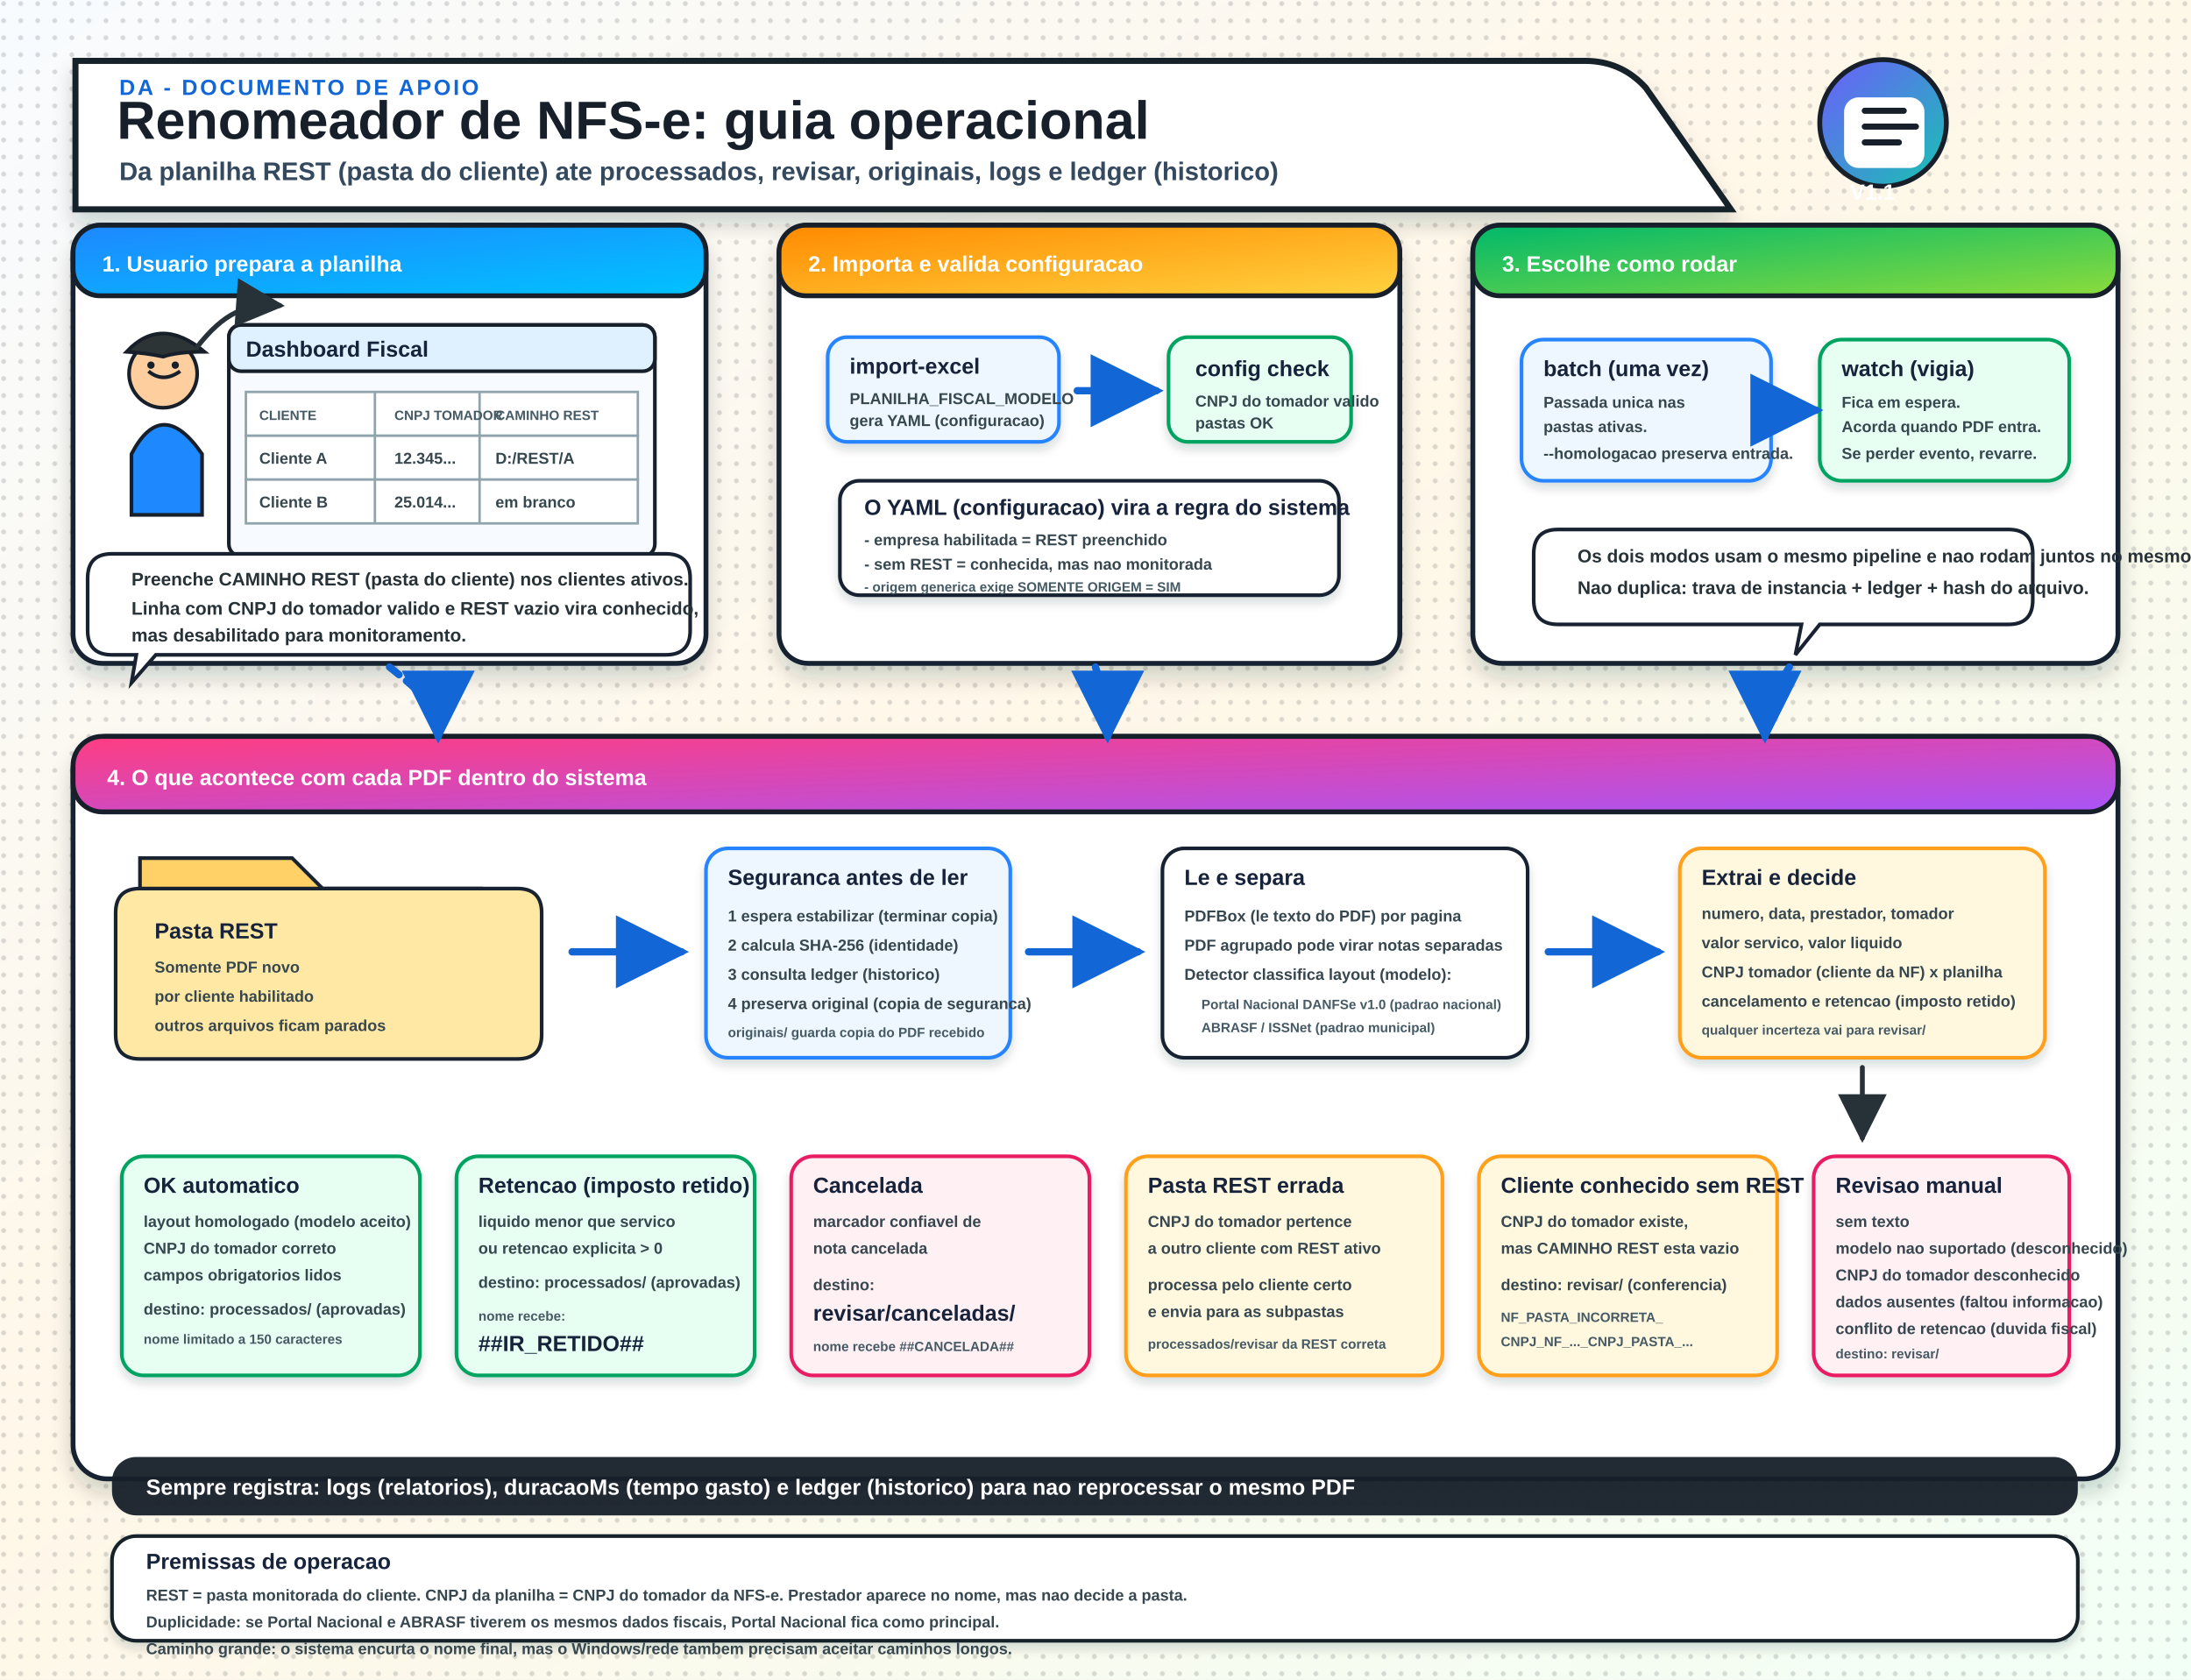
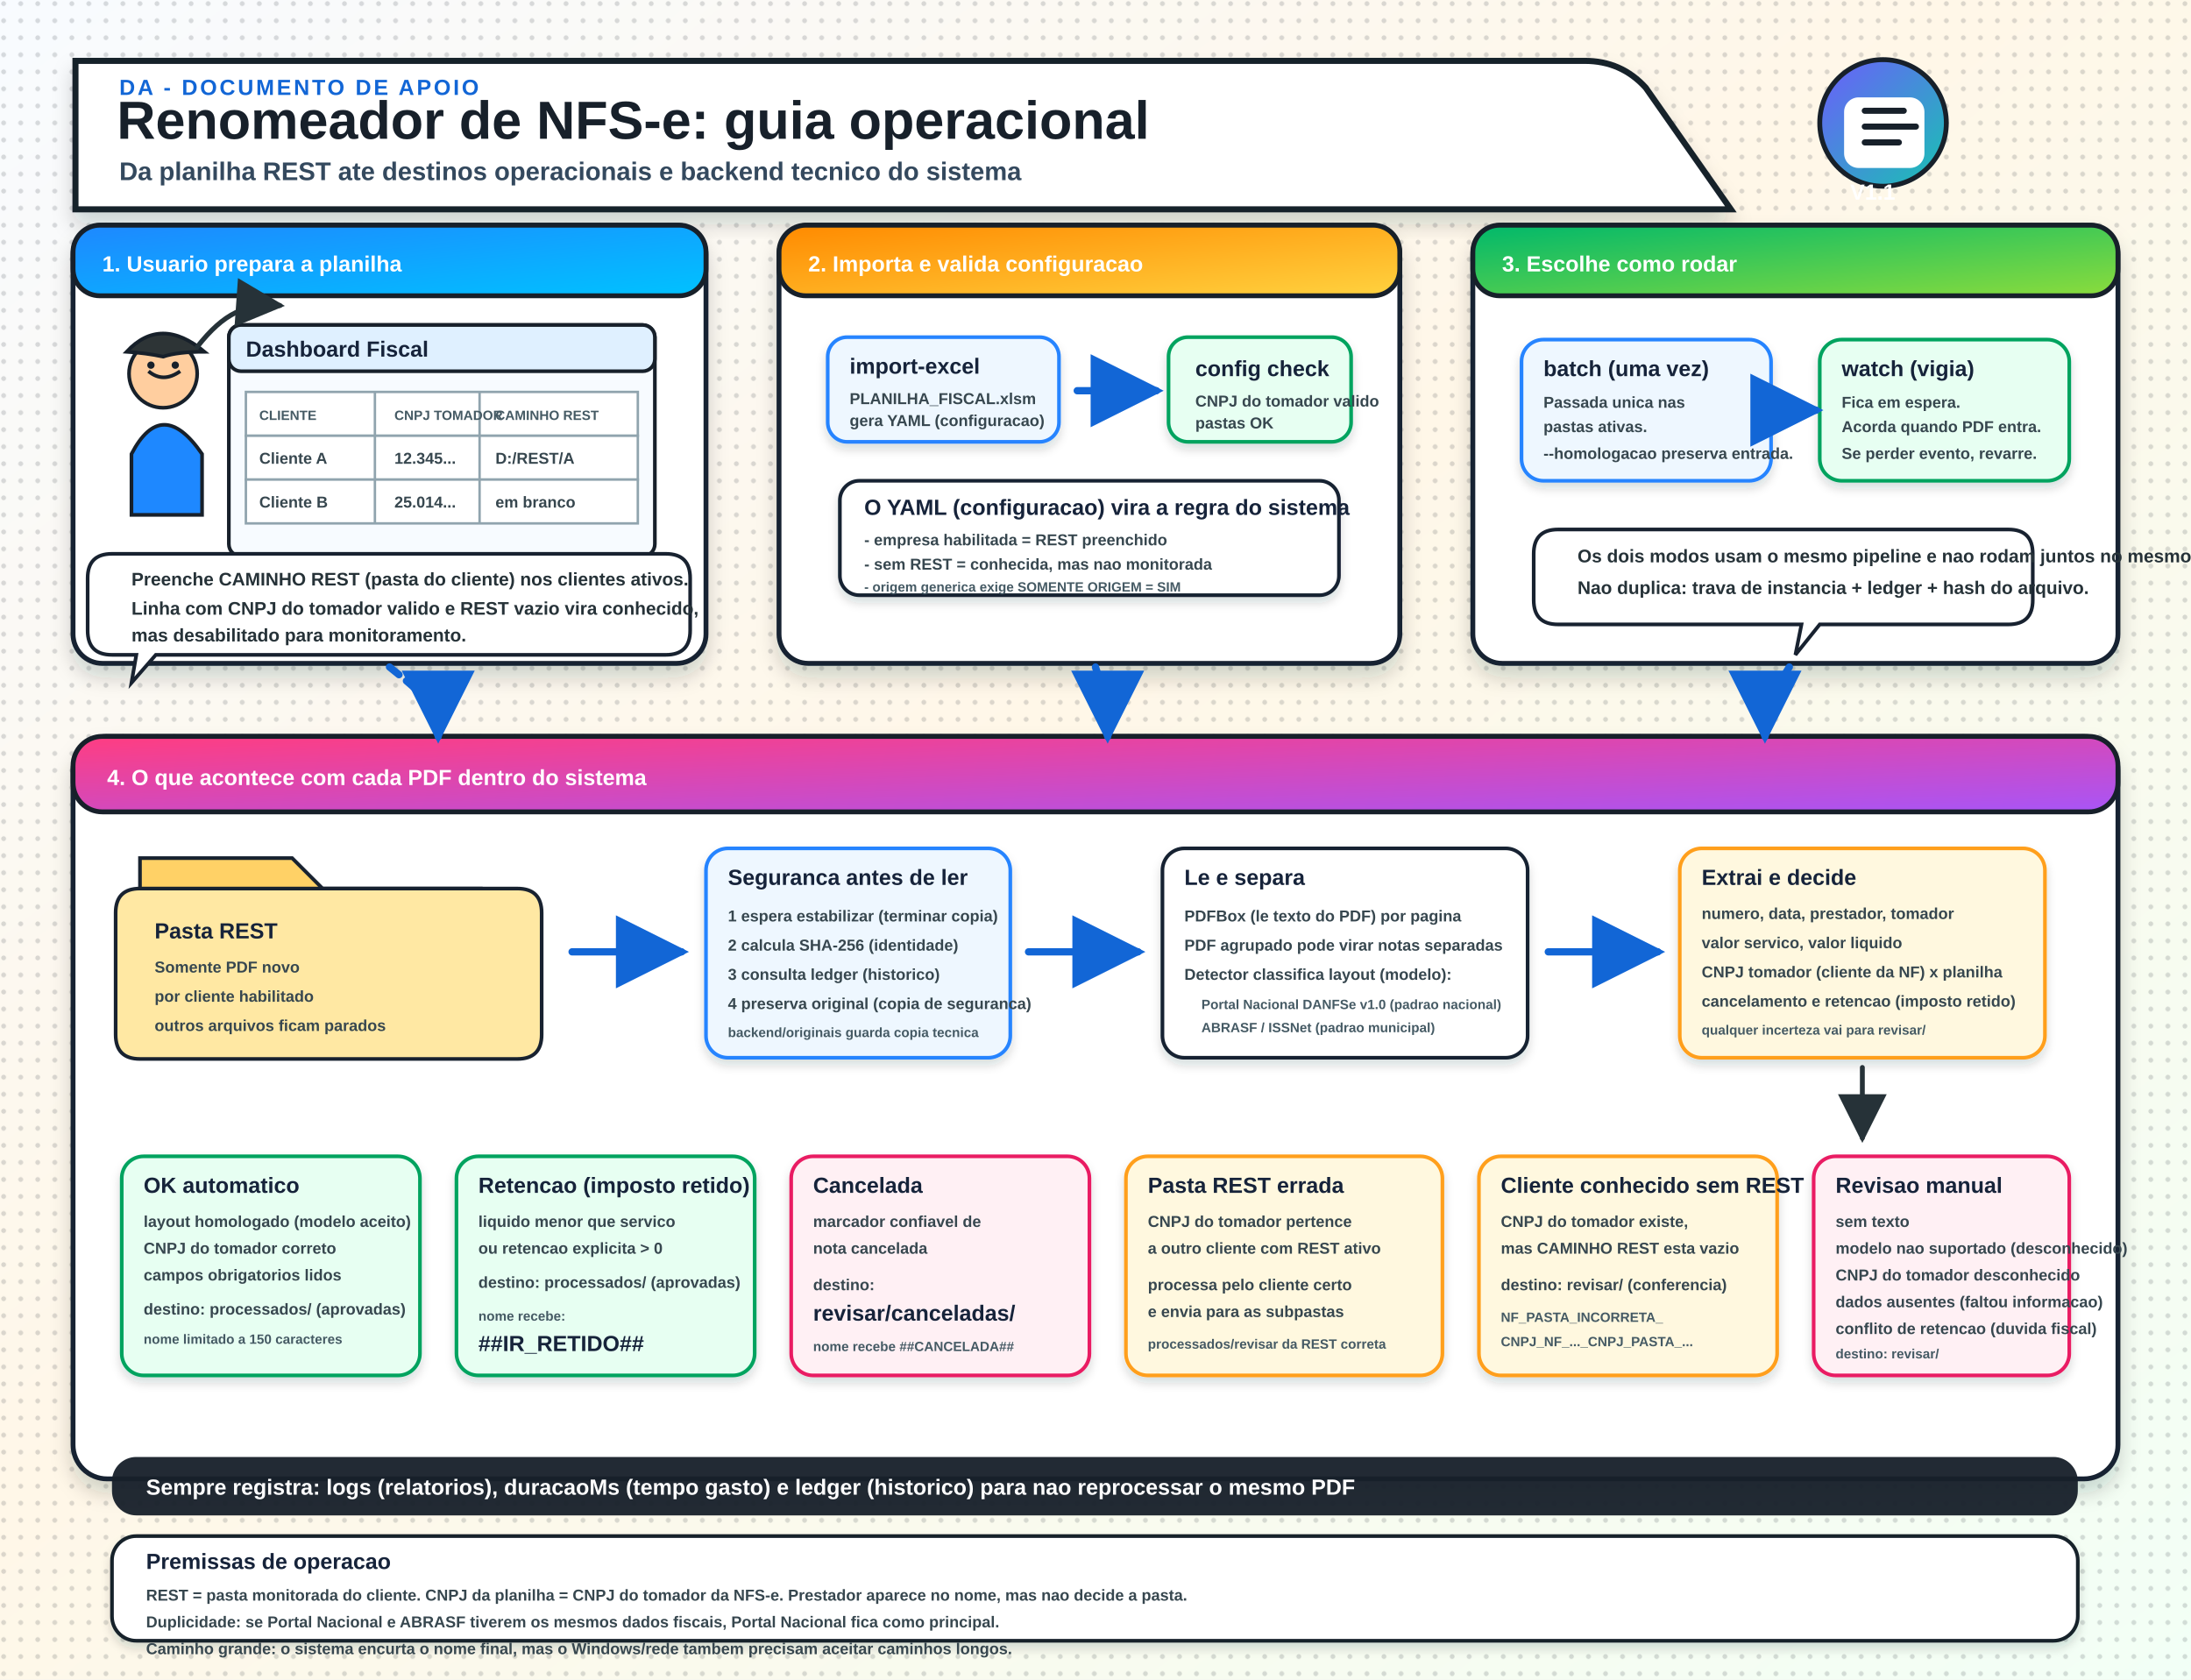
<svg xmlns="http://www.w3.org/2000/svg" width="1800" height="1380" viewBox="0 0 1800 1380" role="img" aria-labelledby="title desc">
  <defs>
    <linearGradient id="bg" x1="0" y1="0" x2="1" y2="1">
      <stop offset="0" stop-color="#f8fbff" />
      <stop offset="0.45" stop-color="#fff7e8" />
      <stop offset="1" stop-color="#f2fff6" />
    </linearGradient>
    <linearGradient id="blue" x1="0" y1="0" x2="1" y2="1">
      <stop offset="0" stop-color="#1e88ff" />
      <stop offset="1" stop-color="#00c2ff" />
    </linearGradient>
    <linearGradient id="green" x1="0" y1="0" x2="1" y2="1">
      <stop offset="0" stop-color="#00b86b" />
      <stop offset="1" stop-color="#8bdc3c" />
    </linearGradient>
    <linearGradient id="orange" x1="0" y1="0" x2="1" y2="1">
      <stop offset="0" stop-color="#ff8a00" />
      <stop offset="1" stop-color="#ffd23f" />
    </linearGradient>
    <linearGradient id="pink" x1="0" y1="0" x2="1" y2="1">
      <stop offset="0" stop-color="#ff3d81" />
      <stop offset="1" stop-color="#a855f7" />
    </linearGradient>
    <linearGradient id="purple" x1="0" y1="0" x2="1" y2="1">
      <stop offset="0" stop-color="#6d5dfc" />
      <stop offset="1" stop-color="#17c3b2" />
    </linearGradient>
    <filter id="shadow" x="-20%" y="-20%" width="140%" height="140%">
      <feDropShadow dx="0" dy="10" stdDeviation="8" flood-color="#123" flood-opacity="0.18" />
    </filter>
    <filter id="smallShadow" x="-20%" y="-20%" width="140%" height="140%">
      <feDropShadow dx="0" dy="5" stdDeviation="4" flood-color="#123" flood-opacity="0.16" />
    </filter>
    <marker id="arrowBlue" viewBox="0 0 10 10" refX="9" refY="5" markerWidth="10" markerHeight="10" orient="auto-start-reverse">
      <path d="M 0 0 L 10 5 L 0 10 z" fill="#1266d6" />
    </marker>
    <marker id="arrowDark" viewBox="0 0 10 10" refX="9" refY="5" markerWidth="10" markerHeight="10" orient="auto-start-reverse">
      <path d="M 0 0 L 10 5 L 0 10 z" fill="#263238" />
    </marker>
    <style>
      .title{font-family:Arial,Helvetica,sans-serif;font-weight:900;font-size:44px;fill:#17202a}
      .doc-label{font-family:Arial,Helvetica,sans-serif;font-weight:900;font-size:18px;letter-spacing:2px;fill:#1266d6}
      .subtitle{font-family:Arial,Helvetica,sans-serif;font-weight:700;font-size:21px;fill:#34495e}
      .panel-title{font-family:Arial,Helvetica,sans-serif;font-weight:900;font-size:27px;fill:#12213a}
      .step{font-family:Arial,Helvetica,sans-serif;font-weight:900;font-size:18px;fill:#fff}
      .label{font-family:Arial,Helvetica,sans-serif;font-weight:800;font-size:18px;fill:#16233a}
      .text{font-family:Arial,Helvetica,sans-serif;font-weight:600;font-size:15px;fill:#263238}
      .small{font-family:Arial,Helvetica,sans-serif;font-weight:600;font-size:13px;fill:#37474f}
      .tiny{font-family:Arial,Helvetica,sans-serif;font-weight:700;font-size:11px;fill:#455a64}
      .white{fill:#fff}
      .card{fill:#fff;stroke:#182230;stroke-width:3;filter:url(#smallShadow)}
      .comic{fill:#fff;stroke:#182230;stroke-width:4;filter:url(#shadow)}
      .dash{stroke-dasharray:10 8}
      .arrow{fill:none;stroke:#1266d6;stroke-width:6;stroke-linecap:round;stroke-linejoin:round;marker-end:url(#arrowBlue)}
      .arrowDark{fill:none;stroke:#263238;stroke-width:4;stroke-linecap:round;stroke-linejoin:round;marker-end:url(#arrowDark)}
      .thin{fill:none;stroke:#607d8b;stroke-width:2}
      .ok{fill:#e7fff2;stroke:#00a35f}
      .warn{fill:#fff8df;stroke:#ff9f1c}
      .bad{fill:#fff0f4;stroke:#e91e63}
      .info{fill:#eef7ff;stroke:#2684ff}
      .folderTab{fill:#ffd166;stroke:#182230;stroke-width:3}
      .folderBody{fill:#ffe8a3;stroke:#182230;stroke-width:3}
      .speech{fill:#fff;stroke:#182230;stroke-width:3}
      .halftone{opacity:.16}
    </style>
    <pattern id="dots" width="14" height="14" patternUnits="userSpaceOnUse">
      <circle cx="3" cy="3" r="2" fill="#17202a" />
    </pattern>
  </defs>
  <rect width="1800" height="1380" fill="url(#bg)" />
  <rect class="halftone" x="0" y="0" width="1800" height="1380" fill="url(#dots)" />
  <g transform="translate(62 42)">
    <path d="M0 8 L1240 8 Q1270 8 1290 30 L1360 130 L0 130 Z" fill="#ffffff" stroke="#17202a" stroke-width="5" filter="url(#shadow)" />
    <text class="doc-label" x="36" y="36">DA - DOCUMENTO DE APOIO</text>
    <text class="title" x="34" y="72">Renomeador de NFS-e: guia operacional</text>
-     <text class="subtitle" x="36" y="106">Da planilha REST (pasta do cliente) ate processados, revisar, originais, logs e ledger (historico)</text>
+     <text class="subtitle" x="36" y="106">Da planilha REST ate destinos operacionais e backend tecnico do sistema</text>
    <g transform="translate(1430 4)">
      <circle cx="55" cy="55" r="52" fill="url(#purple)" stroke="#17202a" stroke-width="4" />
      <path d="M35 34 h42 a12 12 0 0 1 12 12 v34 a12 12 0 0 1 -12 12 H35 a12 12 0 0 1 -12 -12 V46 a12 12 0 0 1 12 -12Z" fill="#fff" />
      <path d="M40 45 h32 M40 58 h42 M40 71 h28" stroke="#17202a" stroke-width="5" stroke-linecap="round" />
      <text class="step" x="28" y="118">V1.1</text>
    </g>
  </g>
  <g transform="translate(60 185)">
    <rect class="comic" x="0" y="0" width="520" height="360" rx="24" />
    <rect x="0" y="0" width="520" height="58" rx="22" fill="url(#blue)" stroke="#17202a" stroke-width="4" />
    <text class="step" x="24" y="38">1. Usuario prepara a planilha</text>
    <g transform="translate(26 88)">
      <circle cx="48" cy="34" r="28" fill="#ffce9f" stroke="#17202a" stroke-width="3" />
      <path d="M22 100 q25 -48 58 0 v50 H22Z" fill="#1e88ff" stroke="#17202a" stroke-width="3" />
      <path d="M36 32 q12 10 26 0" fill="none" stroke="#17202a" stroke-width="3" />
      <circle cx="38" cy="27" r="3" fill="#17202a" />
      <circle cx="58" cy="27" r="3" fill="#17202a" />
      <path d="M18 16 q28 -30 64 0 q-22 0 -34 4 q-14 -3 -30 -4Z" fill="#2d3436" stroke="#17202a" stroke-width="3" />
    </g>
    <g transform="translate(128 82)">
      <rect x="0" y="0" width="350" height="190" rx="10" fill="#f7fbff" stroke="#17202a" stroke-width="3" />
      <rect x="0" y="0" width="350" height="38" rx="10" fill="#dff0ff" stroke="#17202a" stroke-width="3" />
      <text class="label" x="14" y="26">Dashboard Fiscal</text>
      <rect x="14" y="55" width="322" height="36" fill="#fff" stroke="#90a4ae" stroke-width="2" />
      <rect x="14" y="91" width="322" height="36" fill="#fff" stroke="#90a4ae" stroke-width="2" />
      <rect x="14" y="127" width="322" height="36" fill="#fff" stroke="#90a4ae" stroke-width="2" />
      <line x1="120" y1="55" x2="120" y2="163" stroke="#90a4ae" stroke-width="2" />
      <line x1="206" y1="55" x2="206" y2="163" stroke="#90a4ae" stroke-width="2" />
      <text class="tiny" x="25" y="78">CLIENTE</text>
      <text class="tiny" x="136" y="78">CNPJ TOMADOR</text>
      <text class="tiny" x="219" y="78">CAMINHO REST</text>
      <text class="small" x="25" y="114">Cliente A</text>
      <text class="small" x="136" y="114">12.345...</text>
      <text class="small" x="219" y="114">D:/REST/A</text>
      <text class="small" x="25" y="150">Cliente B</text>
      <text class="small" x="136" y="150">25.014...</text>
      <text class="small" x="219" y="150">em branco</text>
    </g>
    <path d="M102 100 C124 72 142 64 170 66" class="arrowDark" />
    <g transform="translate(32 270)">
      <path class="speech" d="M0 0 H455 Q475 0 475 20 V63 Q475 83 455 83 H36 L16 106 L20 83 H0 Q-20 83 -20 63 V20 Q-20 0 0 0Z" />
      <text class="text" x="16" y="26">Preenche CAMINHO REST (pasta do cliente) nos clientes ativos.</text>
      <text class="text" x="16" y="50">Linha com CNPJ do tomador valido e REST vazio vira conhecido,</text>
      <text class="text" x="16" y="72">mas desabilitado para monitoramento.</text>
    </g>
  </g>
  <g transform="translate(640 185)">
    <rect class="comic" x="0" y="0" width="510" height="360" rx="24" />
    <rect x="0" y="0" width="510" height="58" rx="22" fill="url(#orange)" stroke="#17202a" stroke-width="4" />
    <text class="step" x="24" y="38">2. Importa e valida configuracao</text>
    <g transform="translate(40 92)">
      <rect class="card info" x="0" y="0" width="190" height="86" rx="16" />
      <text class="label" x="18" y="30">import-excel</text>
-       <text class="small" x="18" y="55">PLANILHA_FISCAL_MODELO</text>
+       <text class="small" x="18" y="55">PLANILHA_FISCAL.xlsm</text>
      <text class="small" x="18" y="73">gera YAML (configuracao)</text>
    </g>
    <path class="arrow" d="M245 136 H310" />
    <g transform="translate(320 92)">
      <rect class="card ok" x="0" y="0" width="150" height="86" rx="16" />
      <text class="label" x="22" y="32">config check</text>
      <text class="small" x="22" y="57">CNPJ do tomador valido</text>
      <text class="small" x="22" y="75">pastas OK</text>
    </g>
    <g transform="translate(50 210)">
      <rect class="card" x="0" y="0" width="410" height="94" rx="16" fill="#fffdf5" />
      <text class="label" x="20" y="28">O YAML (configuracao) vira a regra do sistema</text>
      <text class="small" x="20" y="53">- empresa habilitada = REST preenchido</text>
      <text class="small" x="20" y="73">- sem REST = conhecida, mas nao monitorada</text>
      <text class="tiny" x="20" y="91">- origem generica exige SOMENTE ORIGEM = SIM</text>
    </g>
  </g>
  <g transform="translate(1210 185)">
    <rect class="comic" x="0" y="0" width="530" height="360" rx="24" />
    <rect x="0" y="0" width="530" height="58" rx="22" fill="url(#green)" stroke="#17202a" stroke-width="4" />
    <text class="step" x="24" y="38">3. Escolhe como rodar</text>
    <g transform="translate(40 94)">
      <rect class="card info" x="0" y="0" width="205" height="116" rx="18" />
      <text class="label" x="18" y="30">batch (uma vez)</text>
      <text class="small" x="18" y="56">Passada unica nas</text>
      <text class="small" x="18" y="76">pastas ativas.</text>
      <text class="small" x="18" y="98">--homologacao preserva entrada.</text>
    </g>
    <g transform="translate(285 94)">
      <rect class="card ok" x="0" y="0" width="205" height="116" rx="18" />
      <text class="label" x="18" y="30">watch (vigia)</text>
      <text class="small" x="18" y="56">Fica em espera.</text>
      <text class="small" x="18" y="76">Acorda quando PDF entra.</text>
      <text class="small" x="18" y="98">Se perder evento, revarre.</text>
    </g>
    <path class="arrow" d="M242 152 H282" />
    <g transform="translate(70 250)">
      <path class="speech" d="M0 0 H370 Q390 0 390 20 V58 Q390 78 370 78 H215 L195 103 L200 78 H0 Q-20 78 -20 58 V20 Q-20 0 0 0Z" />
      <text class="text" x="16" y="27">Os dois modos usam o mesmo pipeline e nao rodam juntos no mesmo YAML.</text>
      <text class="text" x="16" y="53">Nao duplica: trava de instancia + ledger + hash do arquivo.</text>
    </g>
  </g>
  <g transform="translate(60 605)">
    <rect class="comic" x="0" y="0" width="1680" height="610" rx="28" />
    <rect x="0" y="0" width="1680" height="62" rx="24" fill="url(#pink)" stroke="#17202a" stroke-width="4" />
    <text class="step" x="28" y="40">4. O que acontece com cada PDF dentro do sistema</text>
    <g transform="translate(35 90)">
      <path class="folderTab" d="M20 10 H145 L170 35 H300 V78 H20Z" />
      <path class="folderBody" d="M20 35 H330 Q350 35 350 55 V155 Q350 175 330 175 H20 Q0 175 0 155 V55 Q0 35 20 35Z" />
      <text class="label" x="32" y="76">Pasta REST</text>
      <text class="small" x="32" y="104">Somente PDF novo</text>
      <text class="small" x="32" y="128">por cliente habilitado</text>
      <text class="small" x="32" y="152">outros arquivos ficam parados</text>
    </g>
    <path class="arrow" d="M410 177 H500" />
    <g transform="translate(520 92)">
      <rect class="card info" x="0" y="0" width="250" height="172" rx="18" />
      <text class="label" x="18" y="30">Seguranca antes de ler</text>
      <text class="small" x="18" y="60">1 espera estabilizar (terminar copia)</text>
      <text class="small" x="18" y="84">2 calcula SHA-256 (identidade)</text>
      <text class="small" x="18" y="108">3 consulta ledger (historico)</text>
      <text class="small" x="18" y="132">4 preserva original (copia de seguranca)</text>
-       <text class="tiny" x="18" y="155">originais/ guarda copia do PDF recebido</text>
+       <text class="tiny" x="18" y="155">backend/originais guarda copia tecnica</text>
    </g>
    <path class="arrow" d="M785 177 H875" />
    <g transform="translate(895 92)">
      <rect class="card" x="0" y="0" width="300" height="172" rx="18" fill="#f7fff7" />
      <text class="label" x="18" y="30">Le e separa</text>
      <text class="small" x="18" y="60">PDFBox (le texto do PDF) por pagina</text>
      <text class="small" x="18" y="84">PDF agrupado pode virar notas separadas</text>
      <text class="small" x="18" y="108">Detector classifica layout (modelo):</text>
      <text class="tiny" x="32" y="132">Portal Nacional DANFSe v1.0 (padrao nacional)</text>
      <text class="tiny" x="32" y="151">ABRASF / ISSNet (padrao municipal)</text>
    </g>
    <path class="arrow" d="M1212 177 H1302" />
    <g transform="translate(1320 92)">
      <rect class="card warn" x="0" y="0" width="300" height="172" rx="18" />
      <text class="label" x="18" y="30">Extrai e decide</text>
      <text class="small" x="18" y="58">numero, data, prestador, tomador</text>
      <text class="small" x="18" y="82">valor servico, valor liquido</text>
      <text class="small" x="18" y="106">CNPJ tomador (cliente da NF) x planilha</text>
      <text class="small" x="18" y="130">cancelamento e retencao (imposto retido)</text>
      <text class="tiny" x="18" y="153">qualquer incerteza vai para revisar/</text>
    </g>
    <path class="arrowDark" d="M1470 272 V330" />
    <g transform="translate(40 345)">
      <rect class="card ok" x="0" y="0" width="245" height="180" rx="18" />
      <text class="label" x="18" y="30">OK automatico</text>
      <text class="small" x="18" y="58">layout homologado (modelo aceito)</text>
      <text class="small" x="18" y="80">CNPJ do tomador correto</text>
      <text class="small" x="18" y="102">campos obrigatorios lidos</text>
      <text class="small" x="18" y="130">destino: processados/ (aprovadas)</text>
      <text class="tiny" x="18" y="154">nome limitado a 150 caracteres</text>
    </g>
    <g transform="translate(315 345)">
      <rect class="card ok" x="0" y="0" width="245" height="180" rx="18" />
      <text class="label" x="18" y="30">Retencao (imposto retido)</text>
      <text class="small" x="18" y="58">liquido menor que servico</text>
      <text class="small" x="18" y="80">ou retencao explicita &gt; 0</text>
      <text class="small" x="18" y="108">destino: processados/ (aprovadas)</text>
      <text class="tiny" x="18" y="135">nome recebe:</text>
      <text class="label" x="18" y="160">##IR_RETIDO##</text>
    </g>
    <g transform="translate(590 345)">
      <rect class="card bad" x="0" y="0" width="245" height="180" rx="18" />
      <text class="label" x="18" y="30">Cancelada</text>
      <text class="small" x="18" y="58">marcador confiavel de</text>
      <text class="small" x="18" y="80">nota cancelada</text>
      <text class="small" x="18" y="110">destino:</text>
      <text class="label" x="18" y="135">revisar/canceladas/</text>
      <text class="tiny" x="18" y="160">nome recebe ##CANCELADA##</text>
    </g>
    <g transform="translate(865 345)">
      <rect class="card warn" x="0" y="0" width="260" height="180" rx="18" />
      <text class="label" x="18" y="30">Pasta REST errada</text>
      <text class="small" x="18" y="58">CNPJ do tomador pertence</text>
      <text class="small" x="18" y="80">a outro cliente com REST ativo</text>
      <text class="small" x="18" y="110">processa pelo cliente certo</text>
      <text class="small" x="18" y="132">e envia para as subpastas</text>
      <text class="tiny" x="18" y="158">processados/revisar da REST correta</text>
    </g>
    <g transform="translate(1155 345)">
      <rect class="card warn" x="0" y="0" width="245" height="180" rx="18" />
      <text class="label" x="18" y="30">Cliente conhecido sem REST</text>
      <text class="small" x="18" y="58">CNPJ do tomador existe,</text>
      <text class="small" x="18" y="80">mas CAMINHO REST esta vazio</text>
      <text class="small" x="18" y="110">destino: revisar/ (conferencia)</text>
      <text class="tiny" x="18" y="136">NF_PASTA_INCORRETA_</text>
      <text class="tiny" x="18" y="156">CNPJ_NF_..._CNPJ_PASTA_...</text>
    </g>
    <g transform="translate(1430 345)">
      <rect class="card bad" x="0" y="0" width="210" height="180" rx="18" />
      <text class="label" x="18" y="30">Revisao manual</text>
      <text class="small" x="18" y="58">sem texto</text>
      <text class="small" x="18" y="80">modelo nao suportado (desconhecido)</text>
      <text class="small" x="18" y="102">CNPJ do tomador desconhecido</text>
      <text class="small" x="18" y="124">dados ausentes (faltou informacao)</text>
      <text class="small" x="18" y="146">conflito de retencao (duvida fiscal)</text>
      <text class="tiny" x="18" y="166">destino: revisar/</text>
    </g>
  </g>
  <g transform="translate(92 1225)">
    <rect x="0" y="-28" width="1615" height="48" rx="20" fill="#17202a" opacity=".95" />
    <text class="step" x="28" y="3">Sempre registra: logs (relatorios), duracaoMs (tempo gasto) e ledger (historico) para nao reprocessar o mesmo PDF</text>
  </g>
  <g transform="translate(92 1290)">
    <rect x="0" y="-28" width="1615" height="86" rx="20" fill="#ffffff" stroke="#17202a" stroke-width="3" filter="url(#smallShadow)" />
    <text class="label" x="28" y="-1">Premissas de operacao</text>
    <text class="small" x="28" y="25">REST = pasta monitorada do cliente. CNPJ da planilha = CNPJ do tomador da NFS-e. Prestador aparece no nome, mas nao decide a pasta.</text>
    <text class="small" x="28" y="47">Duplicidade: se Portal Nacional e ABRASF tiverem os mesmos dados fiscais, Portal Nacional fica como principal.</text>
    <text class="small" x="28" y="69">Caminho grande: o sistema encurta o nome final, mas o Windows/rede tambem precisam aceitar caminhos longos.</text>
  </g>
  <path class="arrow dash" d="M320 548 C360 580 360 585 360 605" />
  <path class="arrow dash" d="M900 548 C910 580 910 585 910 605" />
  <path class="arrow dash" d="M1470 548 C1450 580 1450 585 1450 605" />
</svg>
